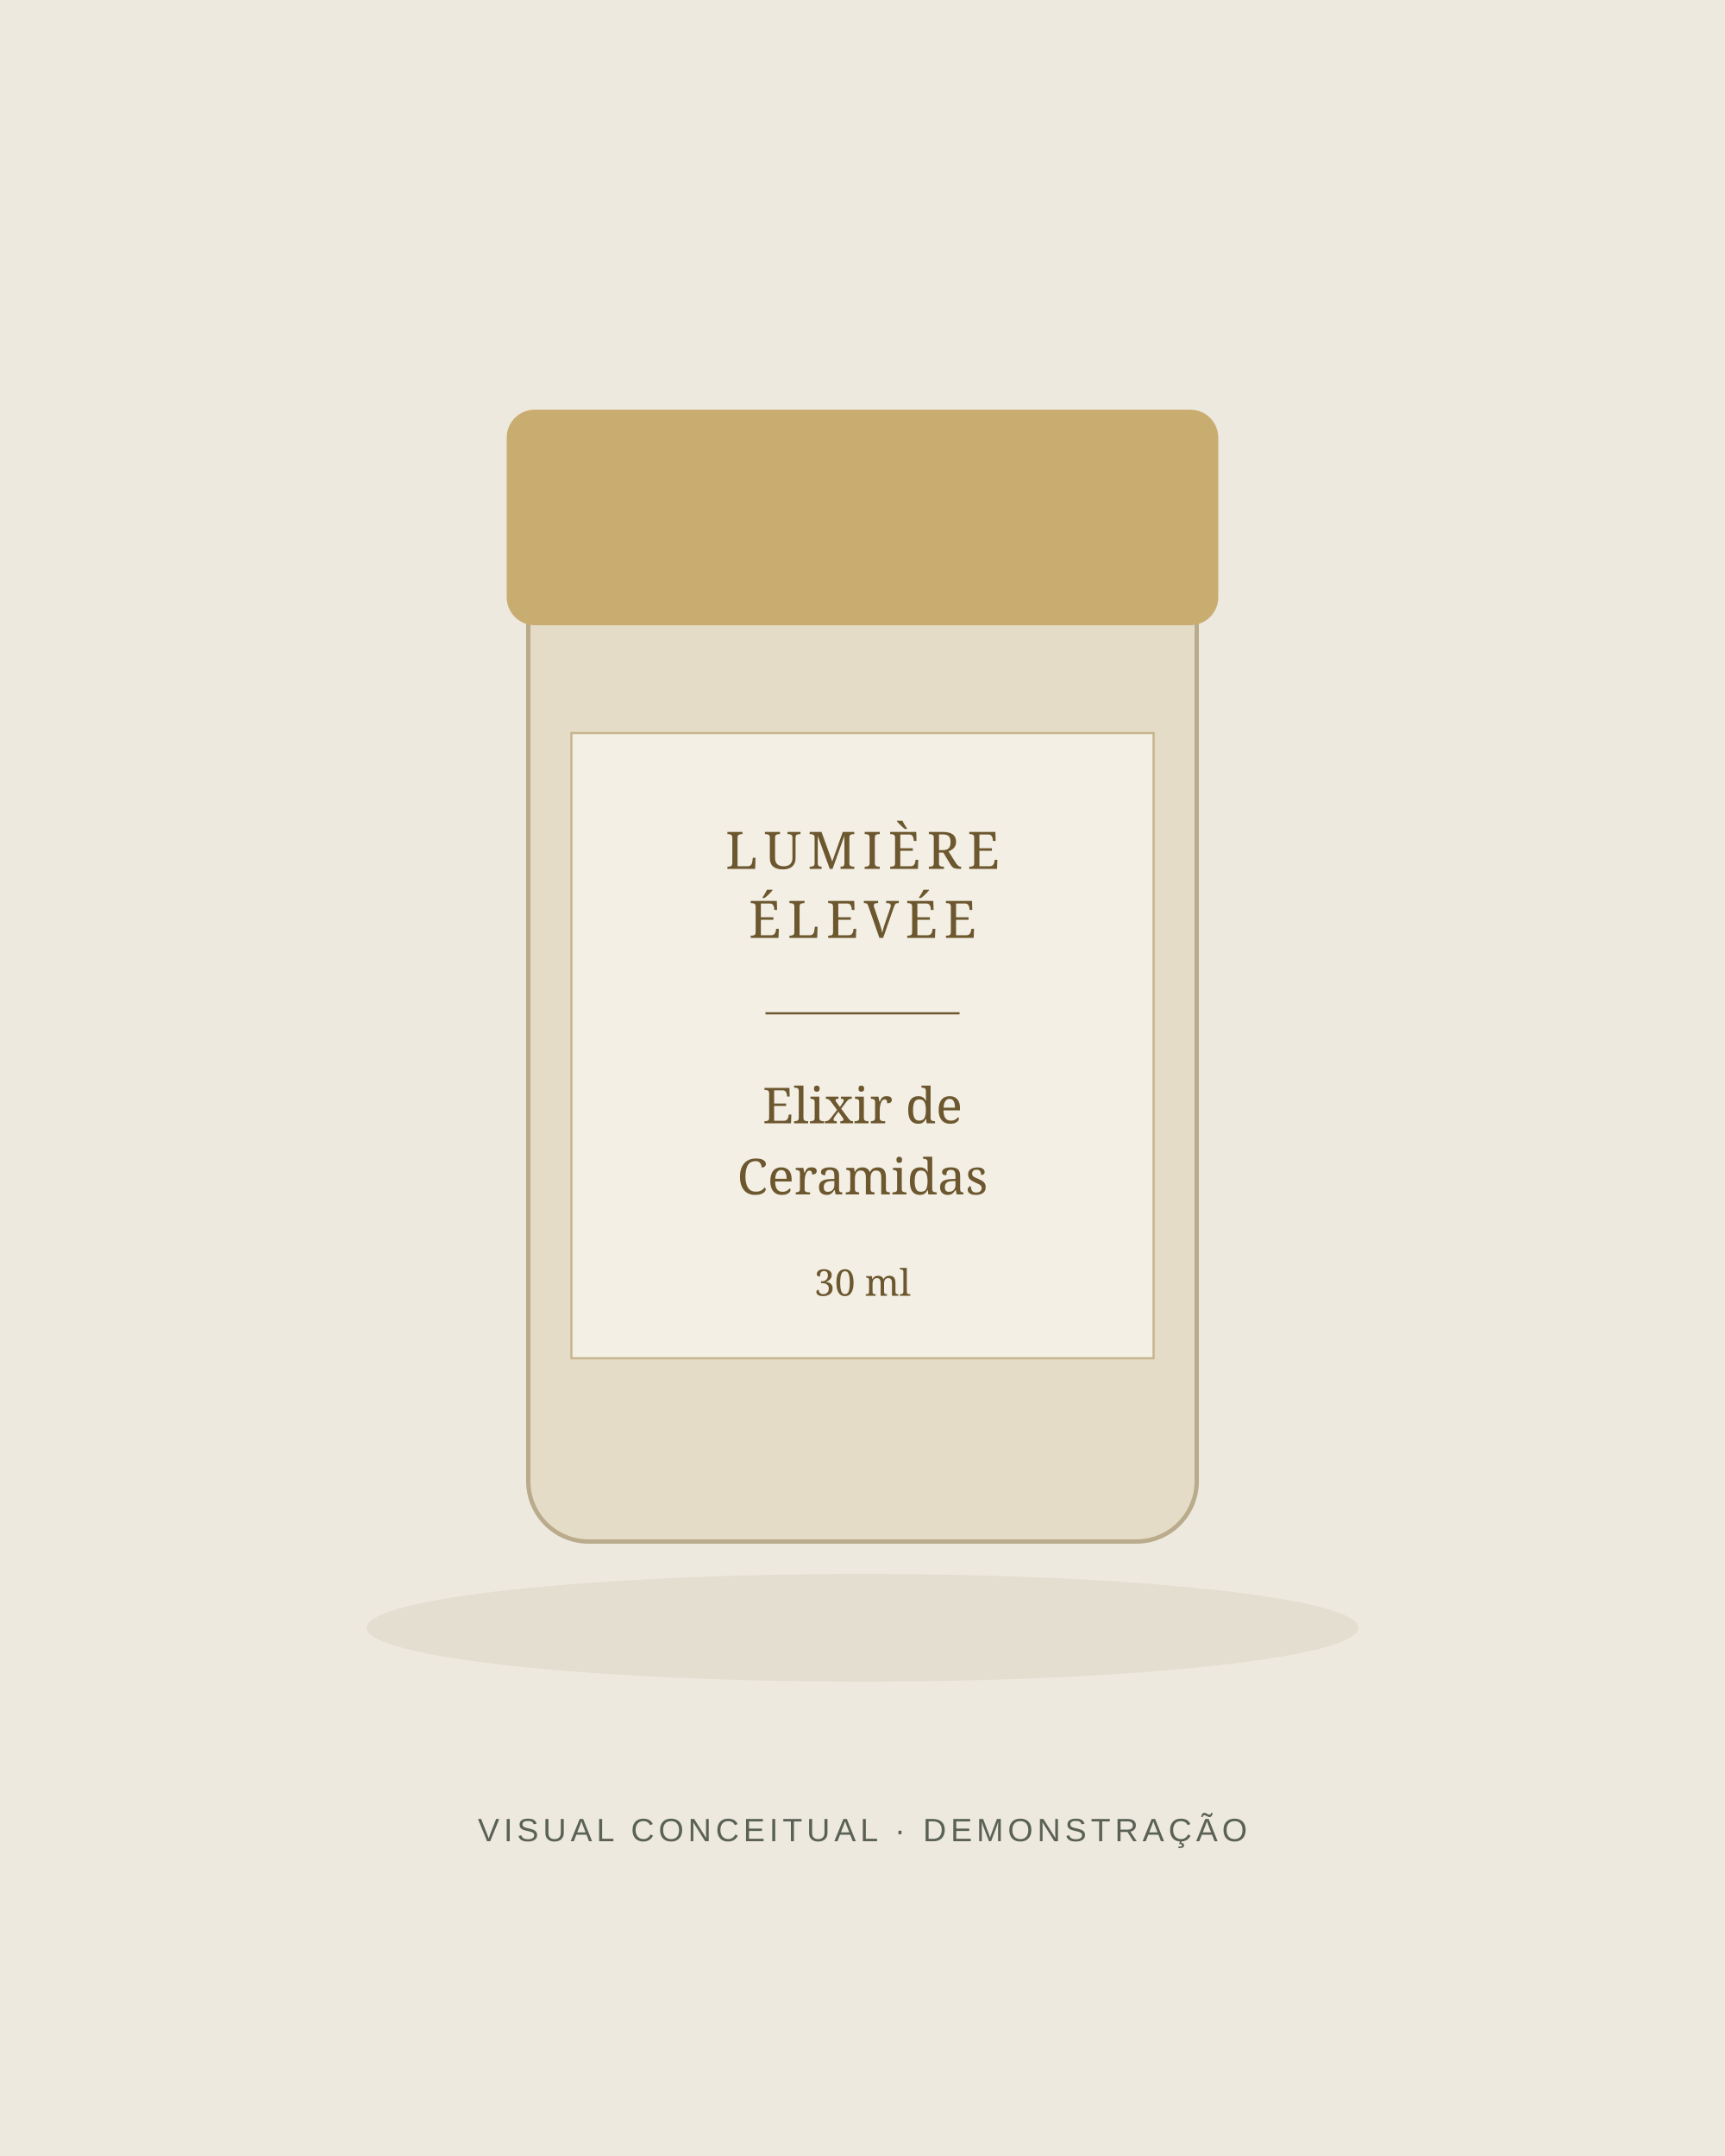
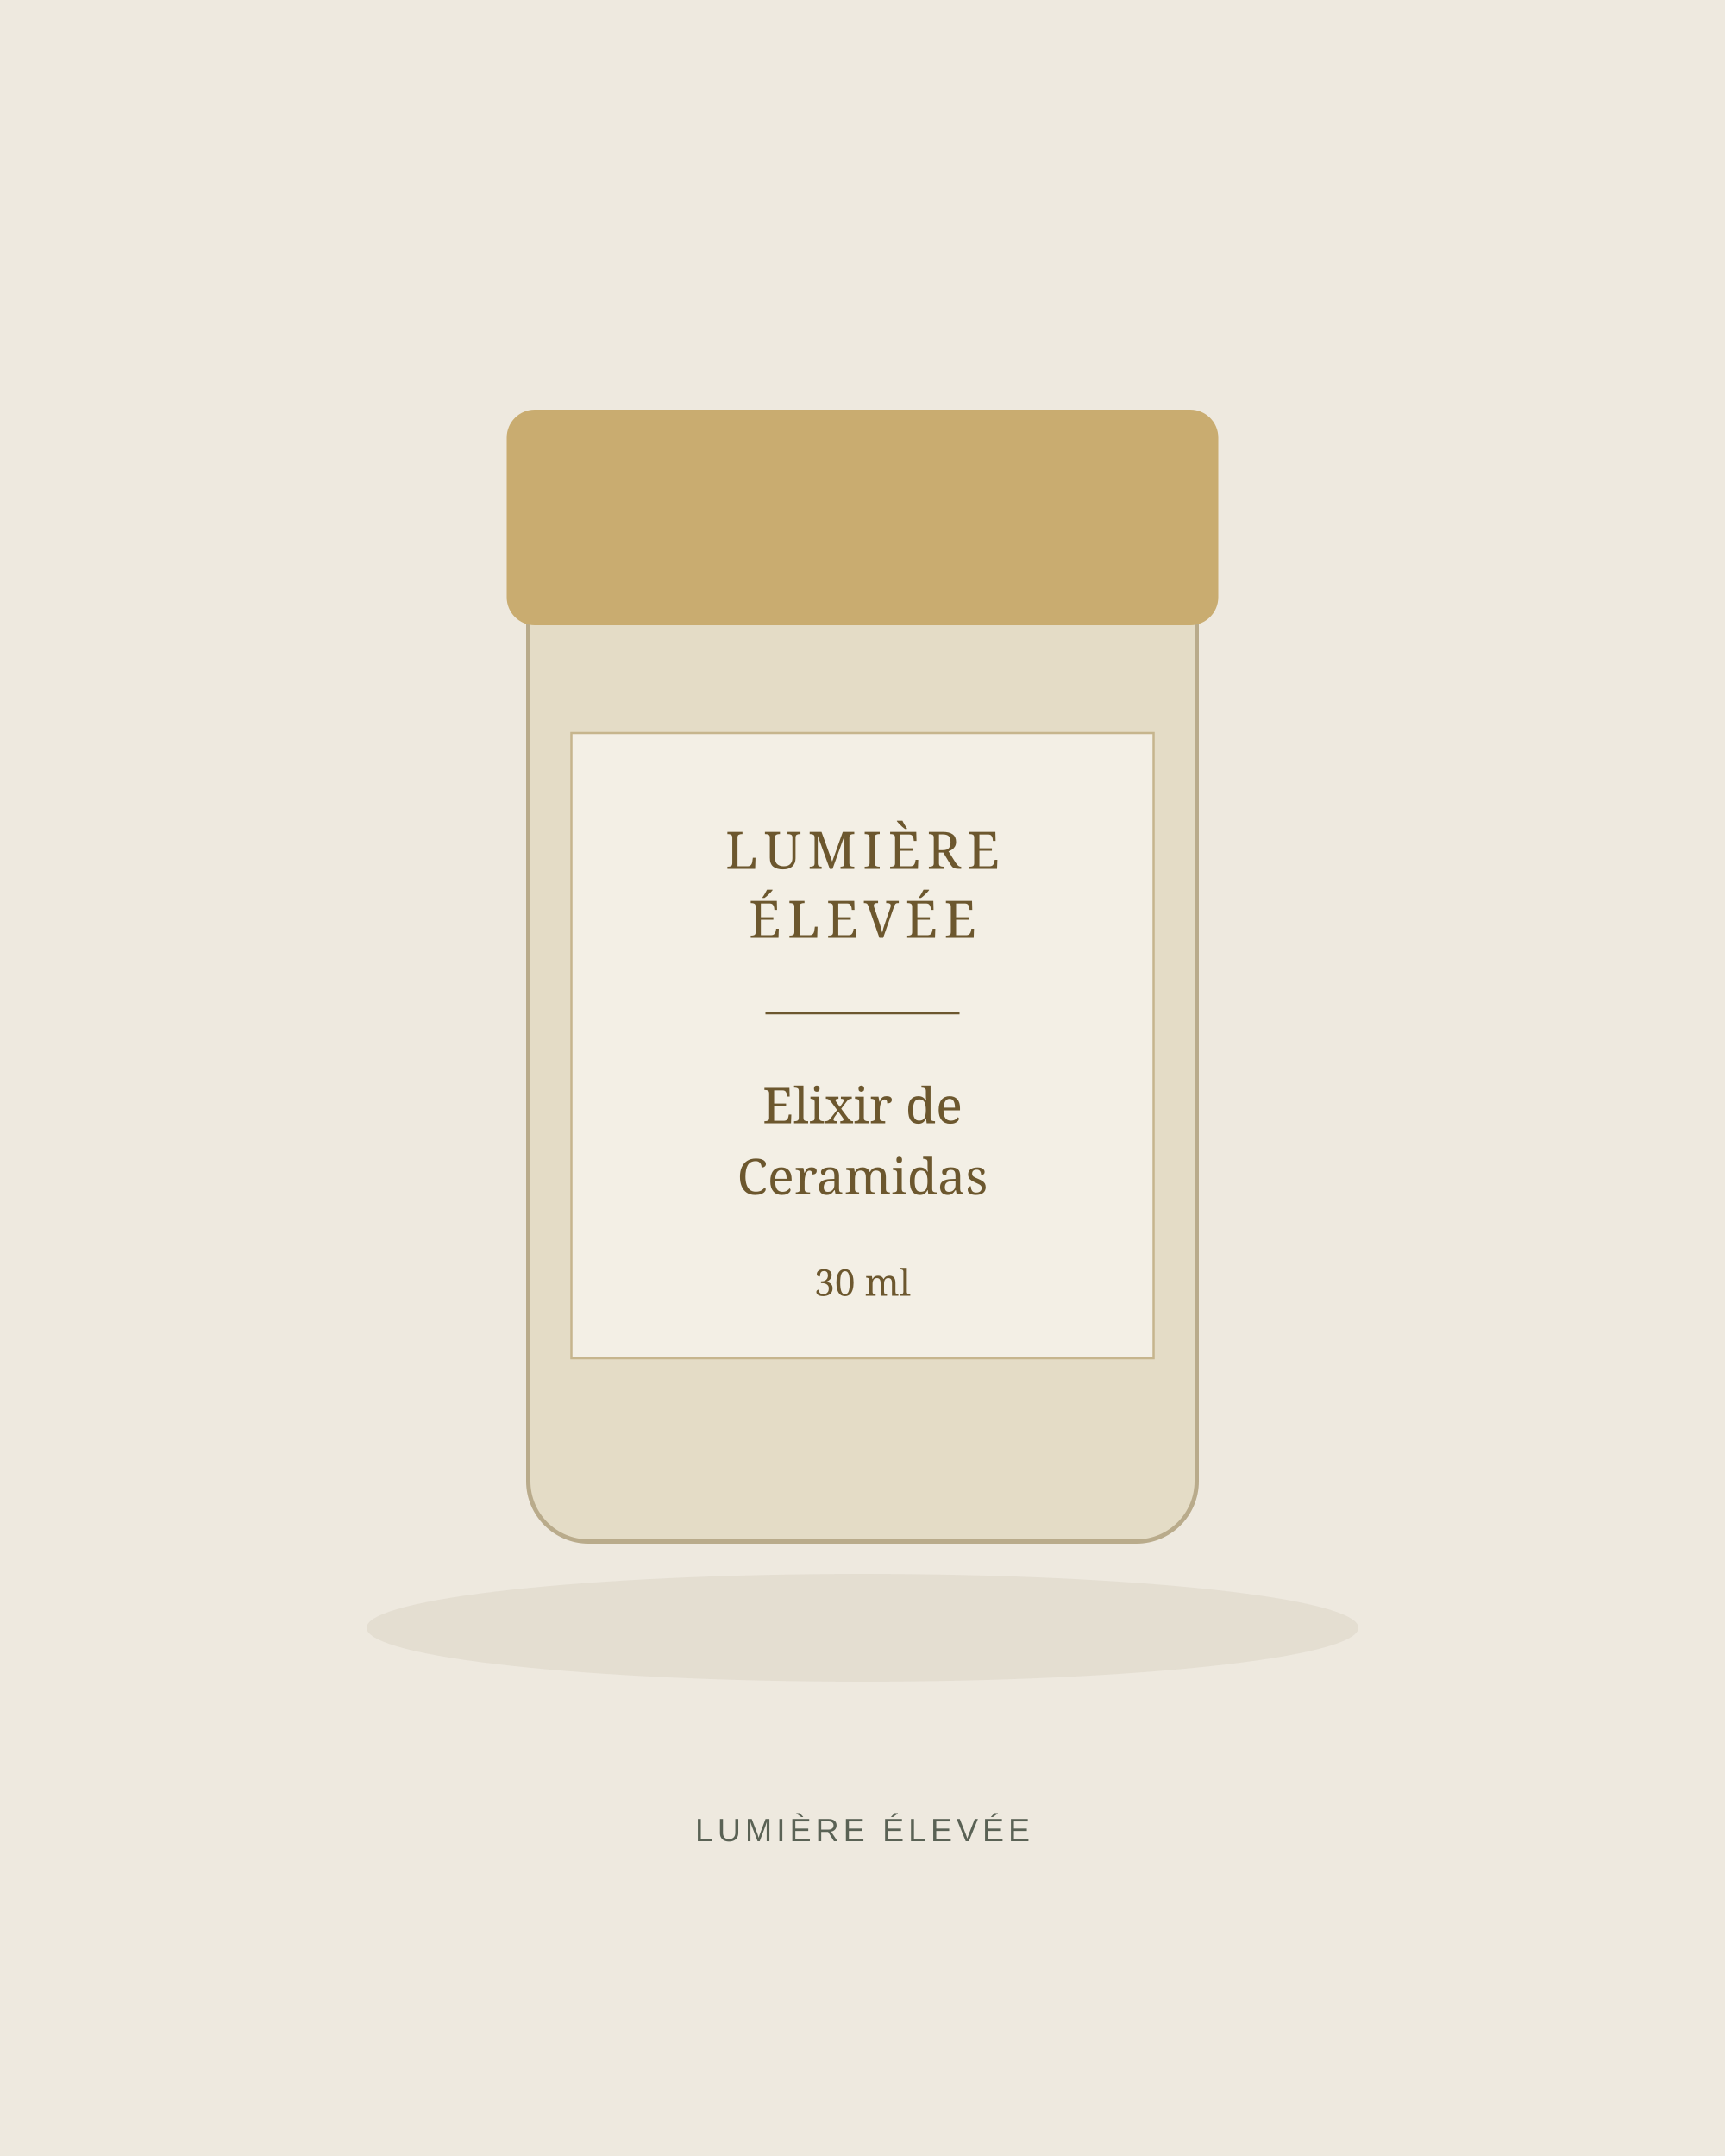
<svg xmlns="http://www.w3.org/2000/svg" width="800" height="1000" viewBox="0 0 800 1000">
  <rect width="800" height="1000" fill="#eee9df" />
  <ellipse cx="400" cy="755" rx="230" ry="25" fill="#bcb29c" opacity=".2" />
  <rect x="245" y="235" width="310" height="480" rx="28" fill="#e4dcc6" stroke="#b9ab8b" stroke-width="2" />
  <rect x="235" y="190" width="330" height="100" rx="13" fill="#c9ac70" />
  <rect x="265" y="340" width="270" height="290" fill="#f3efe5" stroke="#c6b58d" />
  <g fill="#6c572e" text-anchor="middle" font-family="Georgia,serif">
    <text x="400" y="403" font-size="24" letter-spacing="3">LUMIÈRE</text>
    <text x="400" y="435" font-size="24" letter-spacing="3">ÉLEVÉE</text>
    <path d="M355 470h90" stroke="#6c572e" />
    <text x="400" y="521" font-size="23">Elixir de</text>
    <text x="400" y="554" font-size="23">Ceramidas</text>
    <text x="400" y="601" font-size="17">30 ml</text>
  </g>
-   <text x="400" y="854" text-anchor="middle" font-family="Arial,sans-serif" font-size="15" fill="#5a6255" letter-spacing="2">VISUAL CONCEITUAL · DEMONSTRAÇÃO</text>
+   <text x="400" y="854" text-anchor="middle" font-family="Arial,sans-serif" font-size="15" fill="#5a6255" letter-spacing="2">LUMIÈRE ÉLEVÉE</text>
</svg>
